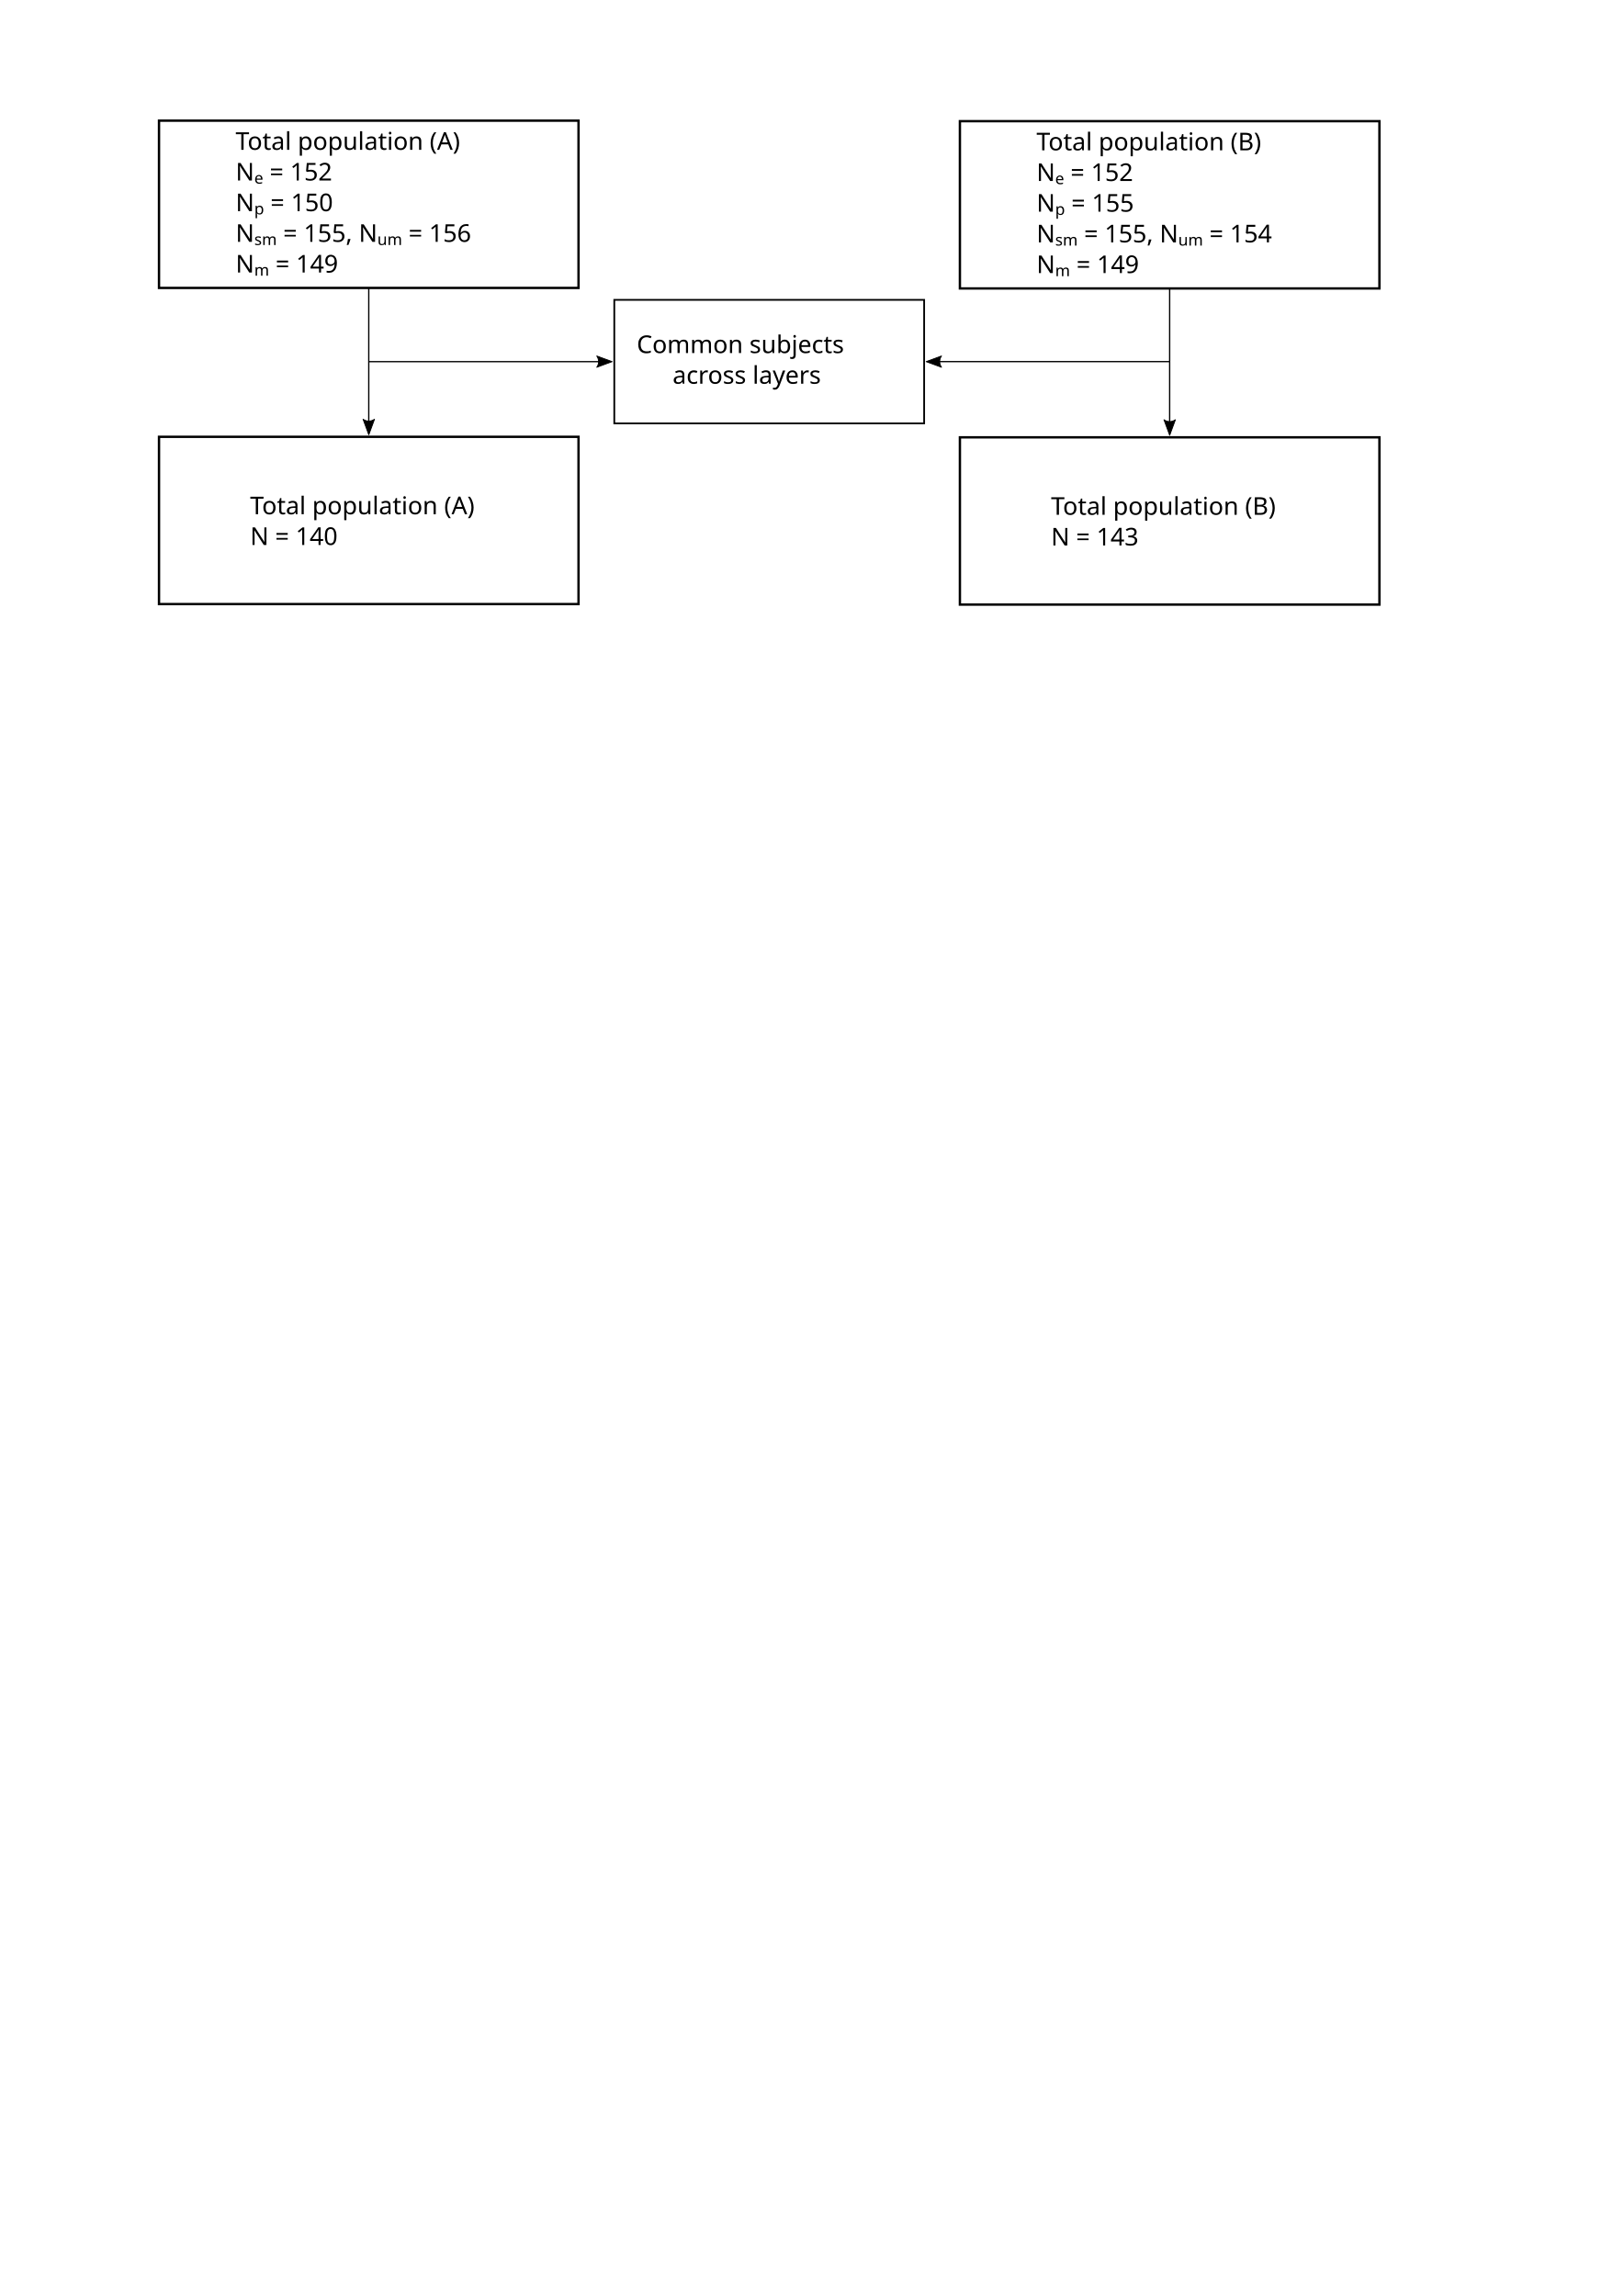
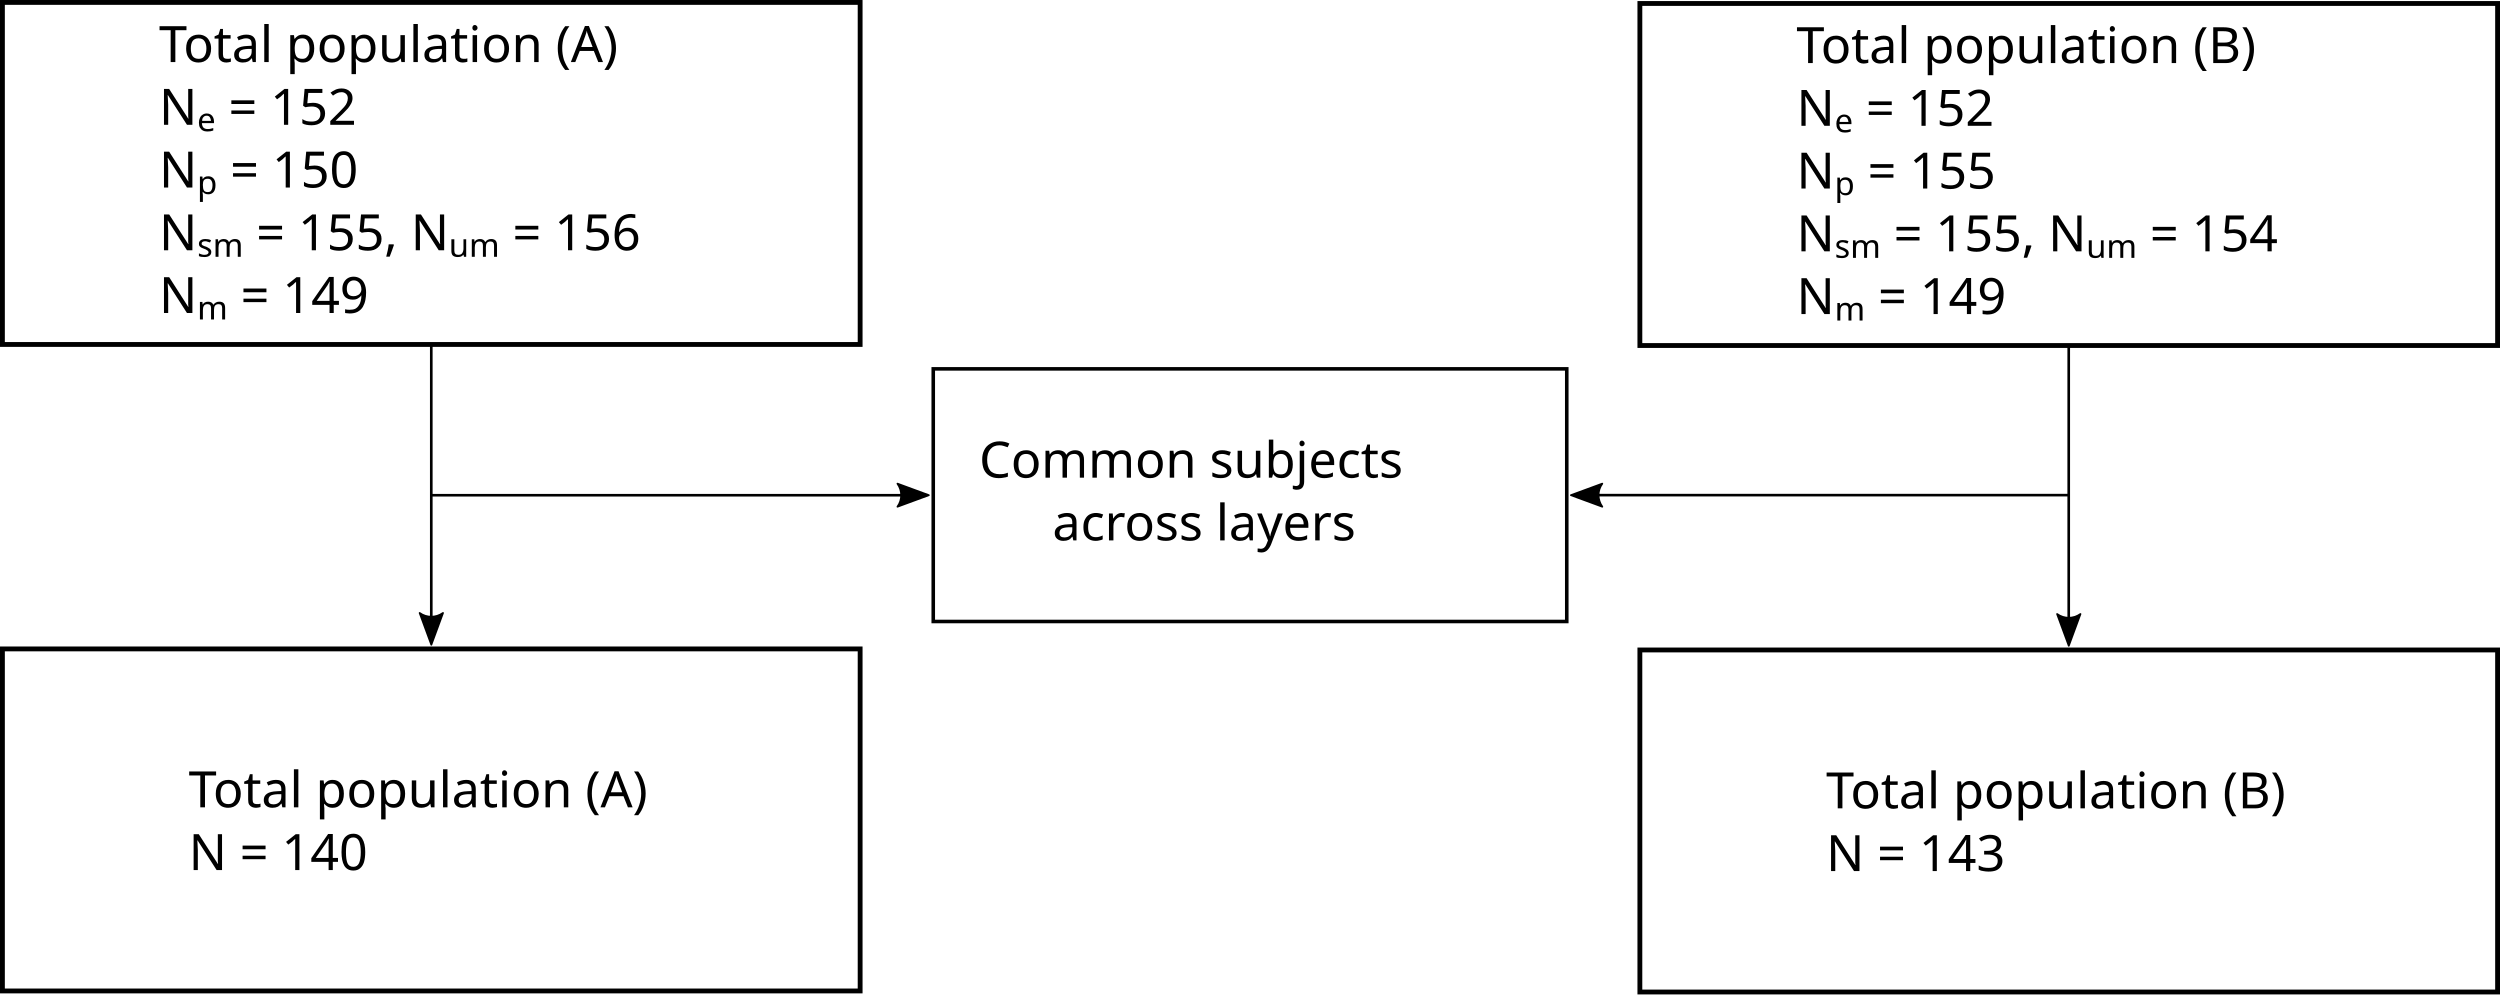
- <svg xmlns="http://www.w3.org/2000/svg" width="210mm" height="297mm" viewBox="0 0 210 297" version="1.1" id="svg5">
+ <svg xmlns="http://www.w3.org/2000/svg" width="158.147mm" height="62.907mm" viewBox="0 0 158.147 62.907" version="1.1" id="svg5">
  <defs id="defs2">
-     <marker style="overflow:visible;" id="Arrow2Lend" refX="0.0" refY="0.0" orient="auto">
-       <path transform="scale(1.1) rotate(180) translate(1,0)" d="M 8.719,4.034 L -2.207,0.016 L 8.719,-4.002 C 6.973,-1.63 6.983,1.616 8.719,4.034 z " style="stroke:context-stroke;fill-rule:evenodd;fill:context-stroke;stroke-width:0.625;stroke-linejoin:round;" id="path34612" />
+     <marker style="overflow:visible" id="Arrow2Lend" refX="0" refY="0" orient="auto">
+       <path transform="matrix(-1.1,0,0,-1.1,-1.1,0)" d="M 8.719,4.034 -2.207,0.016 8.719,-4.002 c -1.745,2.372 -1.735,5.617 -6e-7,8.035 z" style="fill:context-stroke;fill-rule:evenodd;stroke:context-stroke;stroke-width:0.625;stroke-linejoin:round" id="path34612" />
    </marker>
    <marker style="overflow:visible" id="Arrow2Lend-8" refX="0" refY="0" orient="auto">
      <path transform="matrix(-1.1,0,0,-1.1,-1.1,0)" d="M 8.719,4.034 -2.207,0.016 8.719,-4.002 c -1.745,2.372 -1.735,5.617 -6e-7,8.035 z" style="fill:context-stroke;fill-rule:evenodd;stroke:context-stroke;stroke-width:0.625;stroke-linejoin:round" id="path34612-3" />
    </marker>
  </defs>
-   <g id="layer1">
+   <g id="layer1" transform="translate(-20.41168,-15.45445)">
    <rect style="fill:none;stroke:#000000;stroke-width:0.306;stroke-miterlimit:4;stroke-dasharray:none;stroke-dashoffset:0;stop-color:#000000" id="rect51" width="54.258" height="21.637" x="20.565" y="15.608" />
    <text xml:space="preserve" style="font-style:normal;font-variant:normal;font-weight:normal;font-stretch:normal;font-size:3.175px;line-height:1.25;font-family:sans-serif;-inkscape-font-specification:'sans-serif, Normal';font-variant-ligatures:normal;font-variant-caps:normal;font-variant-numeric:normal;font-variant-east-asian:normal;stroke-width:0.265" x="30.474" y="19.377" id="text6452">
      <tspan id="tspan18228" x="30.474" y="19.377">Total population (A)</tspan>
      <tspan id="tspan18230" x="30.474" y="23.346">N<tspan style="font-size:65%;baseline-shift:sub" id="tspan20096">e</tspan> = 152</tspan>
      <tspan id="tspan18232" x="30.474" y="27.315">N<tspan style="font-size:65%;baseline-shift:sub" id="tspan21880">p</tspan> = 150</tspan>
      <tspan id="tspan18234" x="30.474" y="31.284">N<tspan style="font-size:65%;baseline-shift:sub" id="tspan21882">sm</tspan> = 155, N<tspan style="font-size:65%;baseline-shift:sub" id="tspan21884">um</tspan> = 156</tspan>
      <tspan id="tspan18236" x="30.474" y="35.252">N<tspan style="font-size:65%;baseline-shift:sub" id="tspan21886">m</tspan> = 149</tspan>
    </text>
    <rect style="fill:none;stroke:#000000;stroke-width:0.306;stroke-miterlimit:4;stroke-dasharray:none;stroke-dashoffset:0;stop-color:#000000" id="rect51-3" width="54.258" height="21.637" x="20.565" y="56.504" />
    <text xml:space="preserve" style="font-style:normal;font-variant:normal;font-weight:normal;font-stretch:normal;font-size:3.175px;line-height:1.25;font-family:sans-serif;-inkscape-font-specification:'sans-serif, Normal';font-variant-ligatures:normal;font-variant-caps:normal;font-variant-numeric:normal;font-variant-east-asian:normal;stroke-width:0.265" x="32.346" y="66.522" id="text6452-2">
      <tspan id="tspan18228-6" x="32.346" y="66.522">Total population (A)</tspan>
      <tspan id="tspan18236-6" x="32.346" y="70.491">N = 140</tspan>
    </text>
    <path style="fill:none;stroke:#000000;stroke-width:0.167;stroke-linecap:butt;stroke-linejoin:miter;stroke-miterlimit:4;stroke-dasharray:none;stroke-opacity:1;marker-end:url(#Arrow2Lend)" d="M 47.694,37.262 V 56.016" id="path34486" />
    <g id="g50368" transform="translate(0,0.06644055)">
      <rect style="fill:none;stroke:#000000;stroke-width:0.306;stroke-miterlimit:4;stroke-dasharray:none;stroke-dashoffset:0;stop-color:#000000" id="rect34900" width="54.258" height="21.637" x="124.148" y="15.608" />
      <text xml:space="preserve" style="font-style:normal;font-variant:normal;font-weight:normal;font-stretch:normal;font-size:3.175px;line-height:1.25;font-family:sans-serif;-inkscape-font-specification:'sans-serif, Normal';font-variant-ligatures:normal;font-variant-caps:normal;font-variant-numeric:normal;font-variant-east-asian:normal;stroke-width:0.265" x="134.056" y="19.377" id="text34922">
        <tspan id="tspan34902" x="134.056" y="19.377">Total population (B)</tspan>
        <tspan id="tspan34906" x="134.056" y="23.346">N<tspan style="font-size:65%;baseline-shift:sub" id="tspan34904">e</tspan> = 152</tspan>
        <tspan id="tspan34910" x="134.056" y="27.315">N<tspan style="font-size:65%;baseline-shift:sub" id="tspan34908">p</tspan> = 155</tspan>
        <tspan id="tspan34916" x="134.056" y="31.284">N<tspan style="font-size:65%;baseline-shift:sub" id="tspan34912">sm</tspan> = 155, N<tspan style="font-size:65%;baseline-shift:sub" id="tspan34914">um</tspan> = 154</tspan>
        <tspan id="tspan34920" x="134.056" y="35.252">N<tspan style="font-size:65%;baseline-shift:sub" id="tspan34918">m</tspan> = 149</tspan>
      </text>
      <rect style="fill:none;stroke:#000000;stroke-width:0.306;stroke-miterlimit:4;stroke-dasharray:none;stroke-dashoffset:0;stop-color:#000000" id="rect34924" width="54.258" height="21.637" x="124.148" y="56.504" />
      <text xml:space="preserve" style="font-style:normal;font-variant:normal;font-weight:normal;font-stretch:normal;font-size:3.175px;line-height:1.25;font-family:sans-serif;-inkscape-font-specification:'sans-serif, Normal';font-variant-ligatures:normal;font-variant-caps:normal;font-variant-numeric:normal;font-variant-east-asian:normal;stroke-width:0.265" x="135.929" y="66.522" id="text34930">
        <tspan id="tspan34926" x="135.929" y="66.522">Total population (B)</tspan>
        <tspan id="tspan34928" x="135.929" y="70.491">N = 143</tspan>
      </text>
      <path style="fill:none;stroke:#000000;stroke-width:0.167;stroke-linecap:butt;stroke-linejoin:miter;stroke-miterlimit:4;stroke-dasharray:none;stroke-opacity:1;marker-end:url(#Arrow2Lend)" d="M 151.277,37.262 V 56.016" id="path34932" />
    </g>
    <g id="g50349" transform="translate(0.4860976,-0.2287129)">
      <rect style="fill:none;stroke:#000000;stroke-width:0.226;stroke-miterlimit:4;stroke-dasharray:none;stroke-dashoffset:0;stop-color:#000000" id="rect34900-8" width="40.075" height="15.981" x="78.962" y="39.017" />
      <text xml:space="preserve" style="font-style:normal;font-variant:normal;font-weight:normal;font-stretch:normal;font-size:3.175px;line-height:1.25;font-family:sans-serif;-inkscape-font-specification:'sans-serif, Normal';font-variant-ligatures:normal;font-variant-caps:normal;font-variant-numeric:normal;font-variant-east-asian:normal;stroke-width:0.265" x="98.988" y="45.899" id="text34930-7">
        <tspan id="tspan34928-8" x="98.988" y="45.899" style="text-align:center;text-anchor:middle">Common subjects</tspan>
        <tspan x="98.988" y="49.868" id="tspan43355" style="text-align:center;text-anchor:middle">across layers</tspan>
      </text>
    </g>
    <path style="fill:none;stroke:#000000;stroke-width:0.165;stroke-linecap:butt;stroke-linejoin:miter;stroke-miterlimit:4;stroke-dasharray:none;stroke-opacity:1;marker-end:url(#Arrow2Lend)" d="M 47.709,46.782 H 78.948" id="path50513" />
    <path style="fill:none;stroke:#000000;stroke-width:0.165;stroke-linecap:butt;stroke-linejoin:miter;stroke-miterlimit:4;stroke-dasharray:none;stroke-opacity:1;marker-end:url(#Arrow2Lend-8)" d="M 151.245,46.776 H 120.006" id="path50513-0" />
  </g>
</svg>
